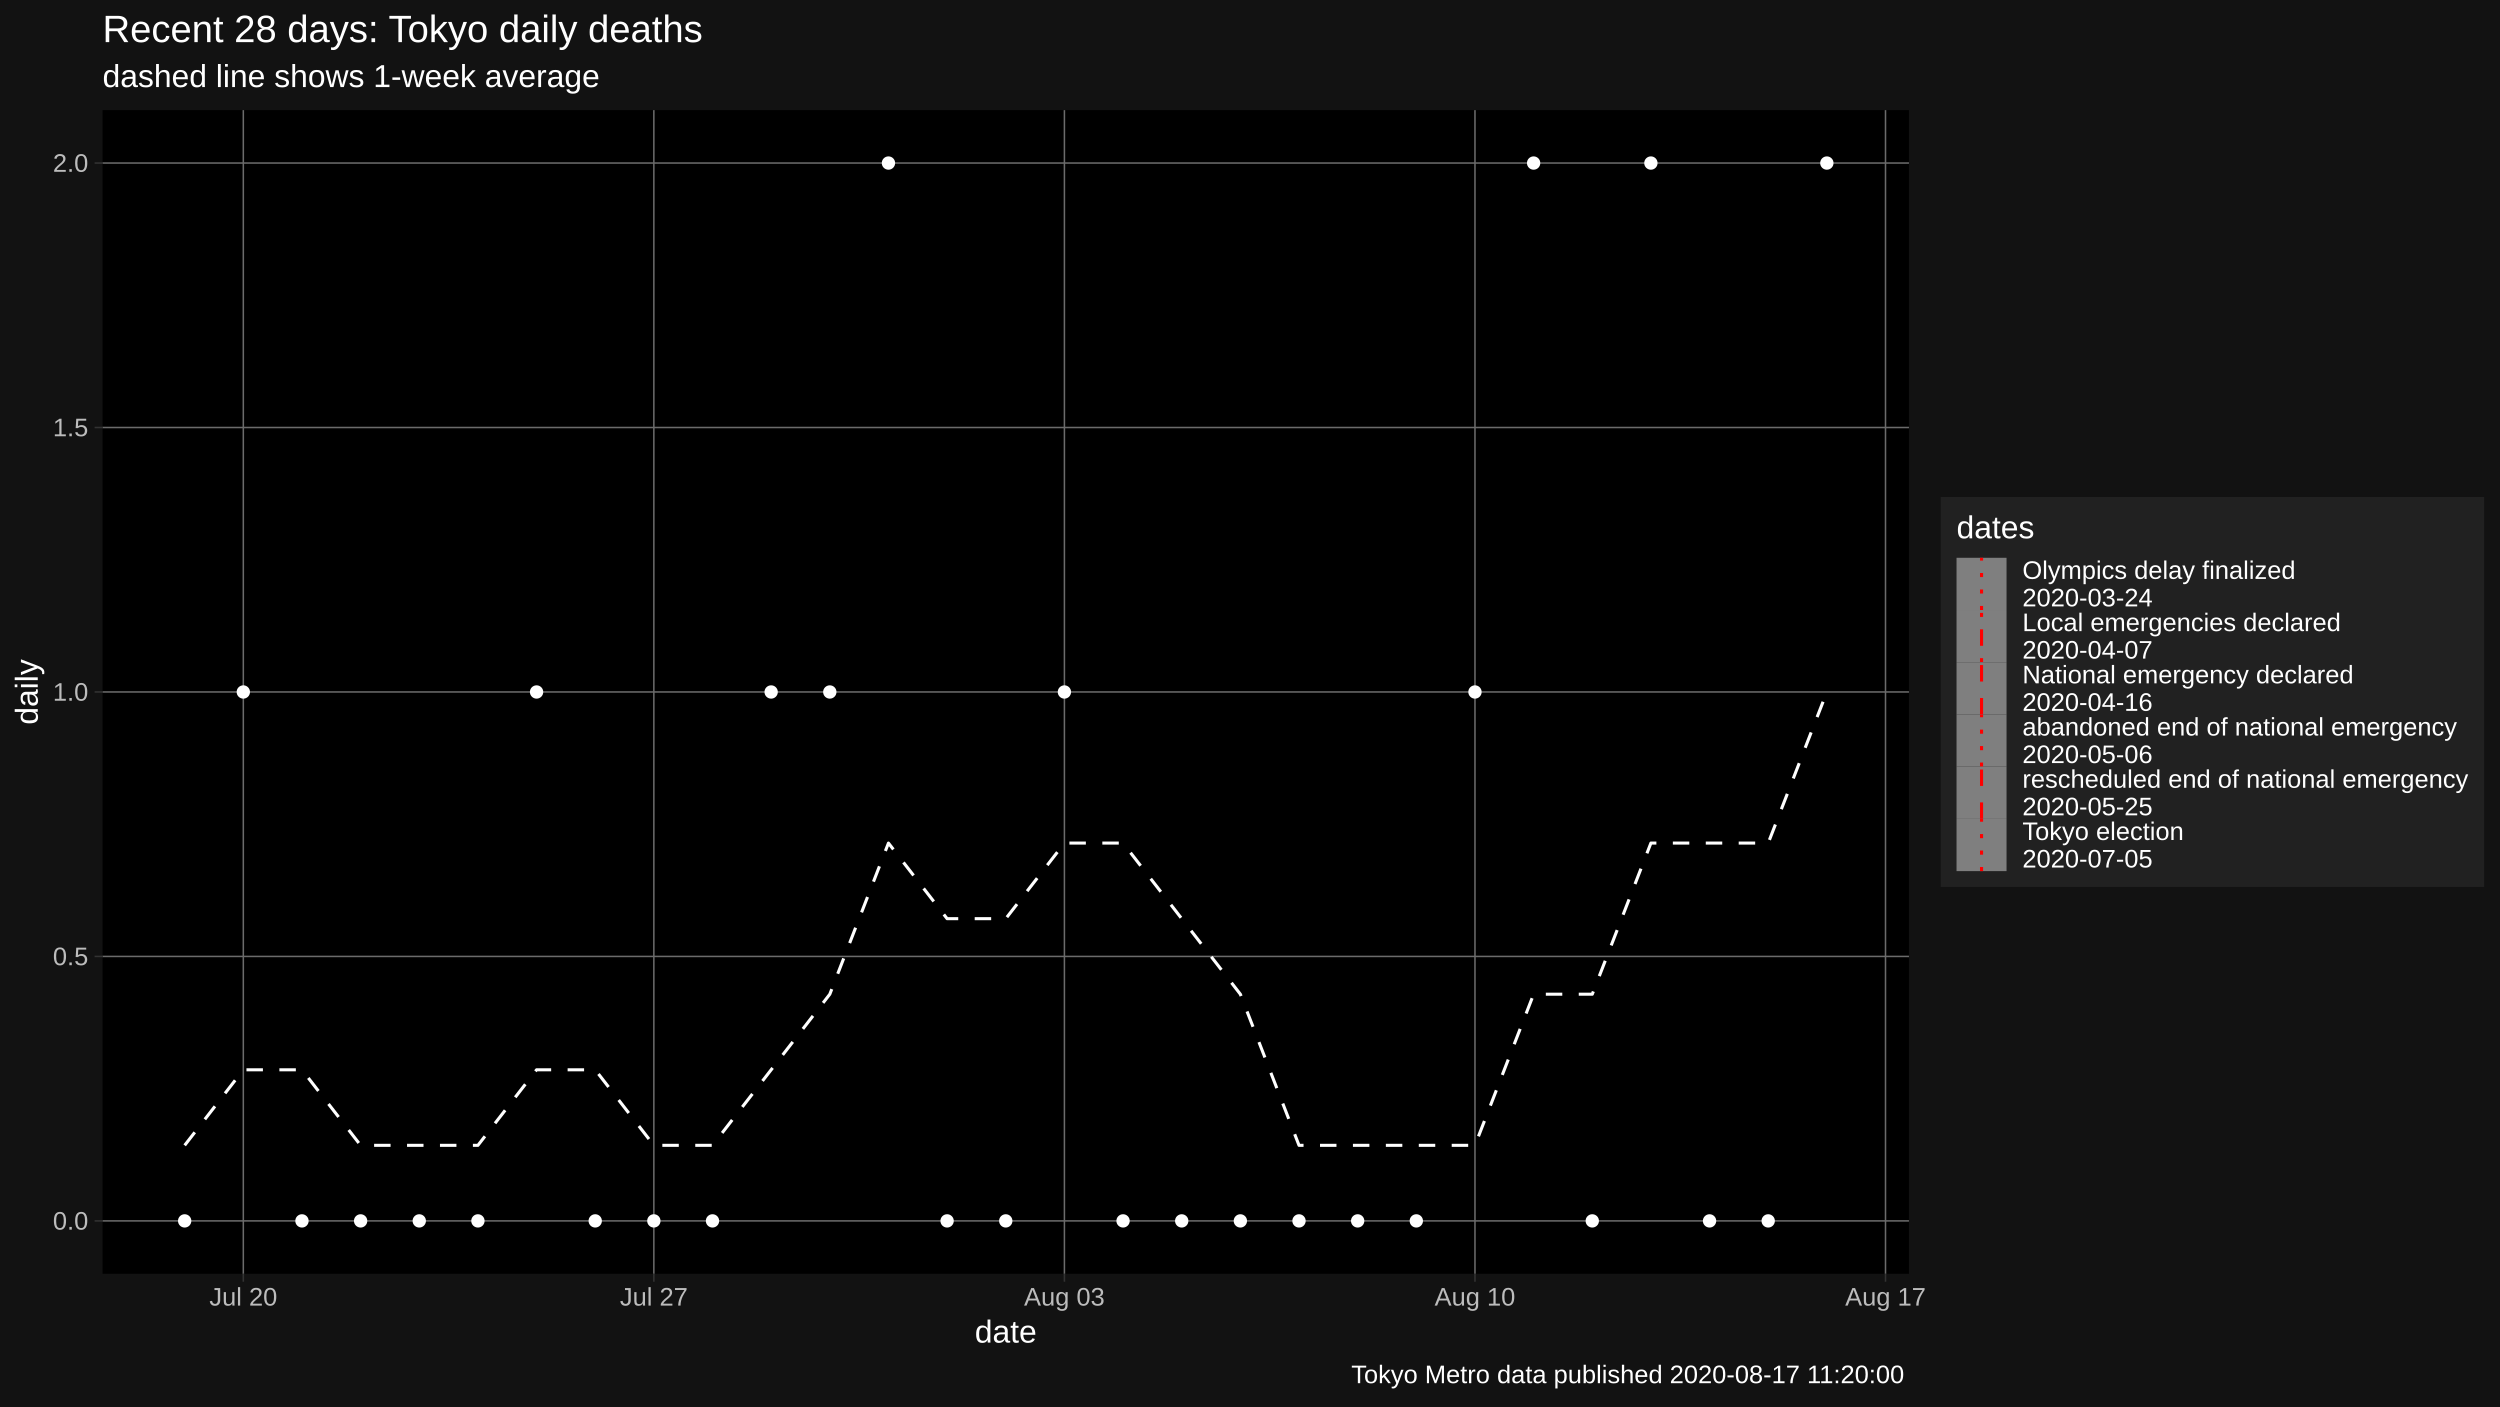
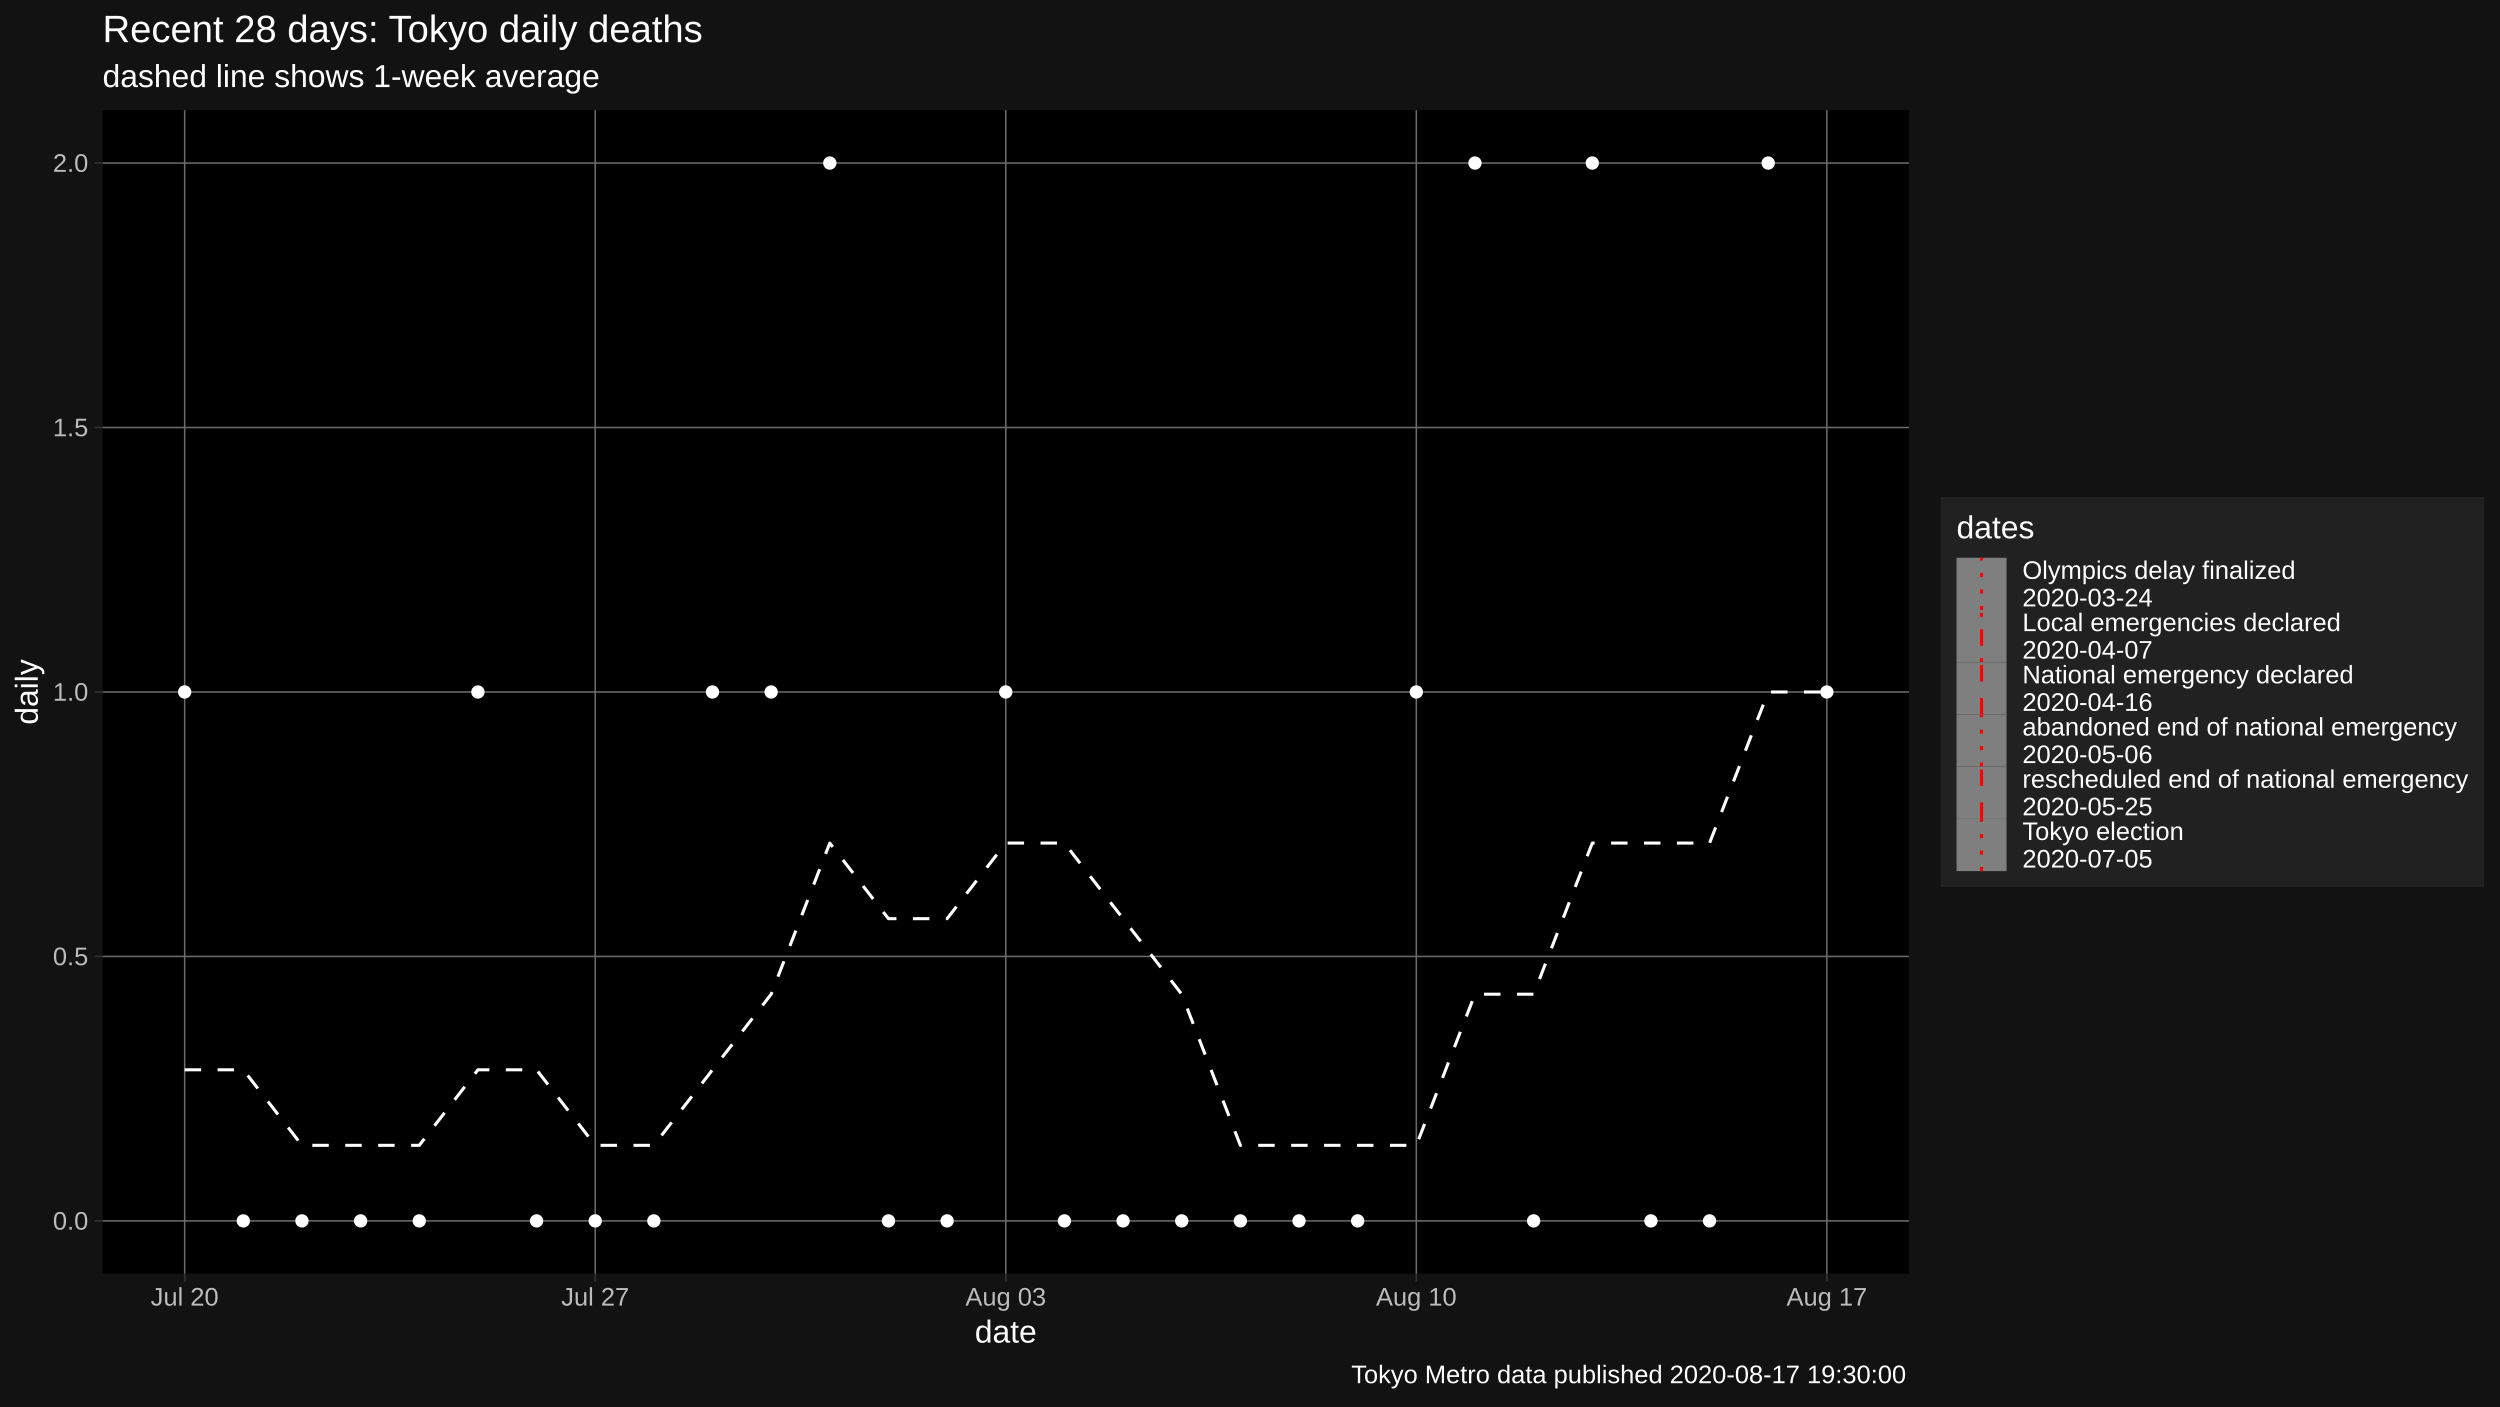
<svg xmlns="http://www.w3.org/2000/svg" viewBox="0 0 864.00 486.00">
  <defs>
    <style type="text/css">
    line, polyline, polygon, path, rect, circle {
      fill: none;
      stroke: #000000;
      stroke-linecap: round;
      stroke-linejoin: round;
      stroke-miterlimit: 10.00;
    }
  </style>
  </defs>
  <rect width="100%" height="100%" style="stroke: none; fill: #FFFFFF;" />
  <rect x="0.00" y="0.00" width="864.00" height="486.00" style="stroke-width: 1.07; stroke: #121212; fill: #121212;" />
  <defs>
    <clipPath id="cpMzUuNDR8NjU5Ljc0fDQ0MC4yMnwzOC4wNw==">
      <rect x="35.44" y="38.07" width="624.30" height="402.15" />
    </clipPath>
  </defs>
  <rect x="35.44" y="38.07" width="624.30" height="402.15" style="stroke-width: 1.07; stroke: none; fill: #000000;" clip-path="url(#cpMzUuNDR8NjU5Ljc0fDQ0MC4yMnwzOC4wNw==)" />
  <polyline points="35.44,421.94 659.74,421.94 " style="stroke-width: 0.53; stroke: #6B6B6B; stroke-linecap: butt;" clip-path="url(#cpMzUuNDR8NjU5Ljc0fDQ0MC4yMnwzOC4wNw==)" />
  <polyline points="35.44,330.54 659.74,330.54 " style="stroke-width: 0.53; stroke: #6B6B6B; stroke-linecap: butt;" clip-path="url(#cpMzUuNDR8NjU5Ljc0fDQ0MC4yMnwzOC4wNw==)" />
  <polyline points="35.44,239.15 659.74,239.15 " style="stroke-width: 0.53; stroke: #6B6B6B; stroke-linecap: butt;" clip-path="url(#cpMzUuNDR8NjU5Ljc0fDQ0MC4yMnwzOC4wNw==)" />
  <polyline points="35.44,147.75 659.74,147.75 " style="stroke-width: 0.53; stroke: #6B6B6B; stroke-linecap: butt;" clip-path="url(#cpMzUuNDR8NjU5Ljc0fDQ0MC4yMnwzOC4wNw==)" />
  <polyline points="35.44,56.35 659.74,56.35 " style="stroke-width: 0.53; stroke: #6B6B6B; stroke-linecap: butt;" clip-path="url(#cpMzUuNDR8NjU5Ljc0fDQ0MC4yMnwzOC4wNw==)" />
-   <polyline points="84.09,440.22 84.09,38.07 " style="stroke-width: 0.53; stroke: #6B6B6B; stroke-linecap: butt;" clip-path="url(#cpMzUuNDR8NjU5Ljc0fDQ0MC4yMnwzOC4wNw==)" />
-   <polyline points="225.97,440.22 225.97,38.07 " style="stroke-width: 0.53; stroke: #6B6B6B; stroke-linecap: butt;" clip-path="url(#cpMzUuNDR8NjU5Ljc0fDQ0MC4yMnwzOC4wNw==)" />
-   <polyline points="367.86,440.22 367.86,38.07 " style="stroke-width: 0.53; stroke: #6B6B6B; stroke-linecap: butt;" clip-path="url(#cpMzUuNDR8NjU5Ljc0fDQ0MC4yMnwzOC4wNw==)" />
-   <polyline points="509.75,440.22 509.75,38.07 " style="stroke-width: 0.53; stroke: #6B6B6B; stroke-linecap: butt;" clip-path="url(#cpMzUuNDR8NjU5Ljc0fDQ0MC4yMnwzOC4wNw==)" />
-   <polyline points="651.63,440.22 651.63,38.07 " style="stroke-width: 0.53; stroke: #6B6B6B; stroke-linecap: butt;" clip-path="url(#cpMzUuNDR8NjU5Ljc0fDQ0MC4yMnwzOC4wNw==)" />
-   <polyline points="63.82,395.83 84.09,369.72 104.36,369.72 124.63,395.83 144.90,395.83 165.17,395.83 185.44,369.72 205.71,369.72 225.97,395.83 246.24,395.83 266.51,369.72 286.78,343.60 307.05,291.37 327.32,317.49 347.59,317.49 367.86,291.37 388.13,291.37 408.40,317.49 428.67,343.60 448.94,395.83 469.21,395.83 489.48,395.83 509.75,395.83 530.02,343.60 550.29,343.60 570.55,291.37 590.82,291.37 611.09,291.37 631.36,239.15 " style="stroke-width: 1.07; stroke: #FFFFFF; stroke-dasharray: 5.69,5.69; stroke-linecap: butt;" clip-path="url(#cpMzUuNDR8NjU5Ljc0fDQ0MC4yMnwzOC4wNw==)" />
-   <circle cx="63.82" cy="421.94" r="1.95" style="stroke-width: 0.71; stroke: #FFFFFF; fill: #FFFFFF;" clip-path="url(#cpMzUuNDR8NjU5Ljc0fDQ0MC4yMnwzOC4wNw==)" />
-   <circle cx="84.09" cy="239.15" r="1.95" style="stroke-width: 0.71; stroke: #FFFFFF; fill: #FFFFFF;" clip-path="url(#cpMzUuNDR8NjU5Ljc0fDQ0MC4yMnwzOC4wNw==)" />
+   <polyline points="63.82,440.22 63.82,38.07 " style="stroke-width: 0.53; stroke: #6B6B6B; stroke-linecap: butt;" clip-path="url(#cpMzUuNDR8NjU5Ljc0fDQ0MC4yMnwzOC4wNw==)" />
+   <polyline points="205.71,440.22 205.71,38.07 " style="stroke-width: 0.53; stroke: #6B6B6B; stroke-linecap: butt;" clip-path="url(#cpMzUuNDR8NjU5Ljc0fDQ0MC4yMnwzOC4wNw==)" />
+   <polyline points="347.59,440.22 347.59,38.07 " style="stroke-width: 0.53; stroke: #6B6B6B; stroke-linecap: butt;" clip-path="url(#cpMzUuNDR8NjU5Ljc0fDQ0MC4yMnwzOC4wNw==)" />
+   <polyline points="489.48,440.22 489.48,38.07 " style="stroke-width: 0.53; stroke: #6B6B6B; stroke-linecap: butt;" clip-path="url(#cpMzUuNDR8NjU5Ljc0fDQ0MC4yMnwzOC4wNw==)" />
+   <polyline points="631.36,440.22 631.36,38.07 " style="stroke-width: 0.53; stroke: #6B6B6B; stroke-linecap: butt;" clip-path="url(#cpMzUuNDR8NjU5Ljc0fDQ0MC4yMnwzOC4wNw==)" />
+   <polyline points="63.82,369.72 84.09,369.72 104.36,395.83 124.63,395.83 144.90,395.83 165.17,369.72 185.44,369.72 205.71,395.83 225.97,395.83 246.24,369.72 266.51,343.60 286.78,291.37 307.05,317.49 327.32,317.49 347.59,291.37 367.86,291.37 388.13,317.49 408.40,343.60 428.67,395.83 448.94,395.83 469.21,395.83 489.48,395.83 509.75,343.60 530.02,343.60 550.29,291.37 570.55,291.37 590.82,291.37 611.09,239.15 631.36,239.15 " style="stroke-width: 1.07; stroke: #FFFFFF; stroke-dasharray: 5.69,5.69; stroke-linecap: butt;" clip-path="url(#cpMzUuNDR8NjU5Ljc0fDQ0MC4yMnwzOC4wNw==)" />
+   <circle cx="63.82" cy="239.15" r="1.95" style="stroke-width: 0.71; stroke: #FFFFFF; fill: #FFFFFF;" clip-path="url(#cpMzUuNDR8NjU5Ljc0fDQ0MC4yMnwzOC4wNw==)" />
+   <circle cx="84.09" cy="421.94" r="1.95" style="stroke-width: 0.71; stroke: #FFFFFF; fill: #FFFFFF;" clip-path="url(#cpMzUuNDR8NjU5Ljc0fDQ0MC4yMnwzOC4wNw==)" />
  <circle cx="104.36" cy="421.94" r="1.95" style="stroke-width: 0.71; stroke: #FFFFFF; fill: #FFFFFF;" clip-path="url(#cpMzUuNDR8NjU5Ljc0fDQ0MC4yMnwzOC4wNw==)" />
  <circle cx="124.63" cy="421.94" r="1.95" style="stroke-width: 0.71; stroke: #FFFFFF; fill: #FFFFFF;" clip-path="url(#cpMzUuNDR8NjU5Ljc0fDQ0MC4yMnwzOC4wNw==)" />
  <circle cx="144.90" cy="421.94" r="1.95" style="stroke-width: 0.71; stroke: #FFFFFF; fill: #FFFFFF;" clip-path="url(#cpMzUuNDR8NjU5Ljc0fDQ0MC4yMnwzOC4wNw==)" />
-   <circle cx="165.17" cy="421.94" r="1.95" style="stroke-width: 0.71; stroke: #FFFFFF; fill: #FFFFFF;" clip-path="url(#cpMzUuNDR8NjU5Ljc0fDQ0MC4yMnwzOC4wNw==)" />
-   <circle cx="185.44" cy="239.15" r="1.95" style="stroke-width: 0.71; stroke: #FFFFFF; fill: #FFFFFF;" clip-path="url(#cpMzUuNDR8NjU5Ljc0fDQ0MC4yMnwzOC4wNw==)" />
+   <circle cx="165.17" cy="239.15" r="1.95" style="stroke-width: 0.71; stroke: #FFFFFF; fill: #FFFFFF;" clip-path="url(#cpMzUuNDR8NjU5Ljc0fDQ0MC4yMnwzOC4wNw==)" />
+   <circle cx="185.44" cy="421.94" r="1.95" style="stroke-width: 0.71; stroke: #FFFFFF; fill: #FFFFFF;" clip-path="url(#cpMzUuNDR8NjU5Ljc0fDQ0MC4yMnwzOC4wNw==)" />
  <circle cx="205.71" cy="421.94" r="1.95" style="stroke-width: 0.71; stroke: #FFFFFF; fill: #FFFFFF;" clip-path="url(#cpMzUuNDR8NjU5Ljc0fDQ0MC4yMnwzOC4wNw==)" />
  <circle cx="225.97" cy="421.94" r="1.95" style="stroke-width: 0.71; stroke: #FFFFFF; fill: #FFFFFF;" clip-path="url(#cpMzUuNDR8NjU5Ljc0fDQ0MC4yMnwzOC4wNw==)" />
-   <circle cx="246.24" cy="421.94" r="1.95" style="stroke-width: 0.71; stroke: #FFFFFF; fill: #FFFFFF;" clip-path="url(#cpMzUuNDR8NjU5Ljc0fDQ0MC4yMnwzOC4wNw==)" />
+   <circle cx="246.24" cy="239.15" r="1.95" style="stroke-width: 0.71; stroke: #FFFFFF; fill: #FFFFFF;" clip-path="url(#cpMzUuNDR8NjU5Ljc0fDQ0MC4yMnwzOC4wNw==)" />
  <circle cx="266.51" cy="239.15" r="1.95" style="stroke-width: 0.71; stroke: #FFFFFF; fill: #FFFFFF;" clip-path="url(#cpMzUuNDR8NjU5Ljc0fDQ0MC4yMnwzOC4wNw==)" />
-   <circle cx="286.78" cy="239.15" r="1.95" style="stroke-width: 0.71; stroke: #FFFFFF; fill: #FFFFFF;" clip-path="url(#cpMzUuNDR8NjU5Ljc0fDQ0MC4yMnwzOC4wNw==)" />
-   <circle cx="307.05" cy="56.35" r="1.95" style="stroke-width: 0.71; stroke: #FFFFFF; fill: #FFFFFF;" clip-path="url(#cpMzUuNDR8NjU5Ljc0fDQ0MC4yMnwzOC4wNw==)" />
+   <circle cx="286.78" cy="56.35" r="1.95" style="stroke-width: 0.71; stroke: #FFFFFF; fill: #FFFFFF;" clip-path="url(#cpMzUuNDR8NjU5Ljc0fDQ0MC4yMnwzOC4wNw==)" />
+   <circle cx="307.05" cy="421.94" r="1.95" style="stroke-width: 0.71; stroke: #FFFFFF; fill: #FFFFFF;" clip-path="url(#cpMzUuNDR8NjU5Ljc0fDQ0MC4yMnwzOC4wNw==)" />
  <circle cx="327.32" cy="421.94" r="1.95" style="stroke-width: 0.71; stroke: #FFFFFF; fill: #FFFFFF;" clip-path="url(#cpMzUuNDR8NjU5Ljc0fDQ0MC4yMnwzOC4wNw==)" />
-   <circle cx="347.59" cy="421.94" r="1.95" style="stroke-width: 0.71; stroke: #FFFFFF; fill: #FFFFFF;" clip-path="url(#cpMzUuNDR8NjU5Ljc0fDQ0MC4yMnwzOC4wNw==)" />
-   <circle cx="367.86" cy="239.15" r="1.95" style="stroke-width: 0.71; stroke: #FFFFFF; fill: #FFFFFF;" clip-path="url(#cpMzUuNDR8NjU5Ljc0fDQ0MC4yMnwzOC4wNw==)" />
+   <circle cx="347.59" cy="239.15" r="1.95" style="stroke-width: 0.71; stroke: #FFFFFF; fill: #FFFFFF;" clip-path="url(#cpMzUuNDR8NjU5Ljc0fDQ0MC4yMnwzOC4wNw==)" />
+   <circle cx="367.86" cy="421.94" r="1.95" style="stroke-width: 0.71; stroke: #FFFFFF; fill: #FFFFFF;" clip-path="url(#cpMzUuNDR8NjU5Ljc0fDQ0MC4yMnwzOC4wNw==)" />
  <circle cx="388.13" cy="421.94" r="1.95" style="stroke-width: 0.71; stroke: #FFFFFF; fill: #FFFFFF;" clip-path="url(#cpMzUuNDR8NjU5Ljc0fDQ0MC4yMnwzOC4wNw==)" />
  <circle cx="408.40" cy="421.94" r="1.95" style="stroke-width: 0.71; stroke: #FFFFFF; fill: #FFFFFF;" clip-path="url(#cpMzUuNDR8NjU5Ljc0fDQ0MC4yMnwzOC4wNw==)" />
  <circle cx="428.67" cy="421.94" r="1.95" style="stroke-width: 0.71; stroke: #FFFFFF; fill: #FFFFFF;" clip-path="url(#cpMzUuNDR8NjU5Ljc0fDQ0MC4yMnwzOC4wNw==)" />
  <circle cx="448.94" cy="421.94" r="1.95" style="stroke-width: 0.71; stroke: #FFFFFF; fill: #FFFFFF;" clip-path="url(#cpMzUuNDR8NjU5Ljc0fDQ0MC4yMnwzOC4wNw==)" />
  <circle cx="469.21" cy="421.94" r="1.95" style="stroke-width: 0.71; stroke: #FFFFFF; fill: #FFFFFF;" clip-path="url(#cpMzUuNDR8NjU5Ljc0fDQ0MC4yMnwzOC4wNw==)" />
-   <circle cx="489.48" cy="421.94" r="1.95" style="stroke-width: 0.71; stroke: #FFFFFF; fill: #FFFFFF;" clip-path="url(#cpMzUuNDR8NjU5Ljc0fDQ0MC4yMnwzOC4wNw==)" />
-   <circle cx="509.75" cy="239.15" r="1.95" style="stroke-width: 0.71; stroke: #FFFFFF; fill: #FFFFFF;" clip-path="url(#cpMzUuNDR8NjU5Ljc0fDQ0MC4yMnwzOC4wNw==)" />
-   <circle cx="530.02" cy="56.35" r="1.95" style="stroke-width: 0.71; stroke: #FFFFFF; fill: #FFFFFF;" clip-path="url(#cpMzUuNDR8NjU5Ljc0fDQ0MC4yMnwzOC4wNw==)" />
-   <circle cx="550.29" cy="421.94" r="1.95" style="stroke-width: 0.71; stroke: #FFFFFF; fill: #FFFFFF;" clip-path="url(#cpMzUuNDR8NjU5Ljc0fDQ0MC4yMnwzOC4wNw==)" />
-   <circle cx="570.55" cy="56.35" r="1.95" style="stroke-width: 0.71; stroke: #FFFFFF; fill: #FFFFFF;" clip-path="url(#cpMzUuNDR8NjU5Ljc0fDQ0MC4yMnwzOC4wNw==)" />
+   <circle cx="489.48" cy="239.15" r="1.95" style="stroke-width: 0.71; stroke: #FFFFFF; fill: #FFFFFF;" clip-path="url(#cpMzUuNDR8NjU5Ljc0fDQ0MC4yMnwzOC4wNw==)" />
+   <circle cx="509.75" cy="56.35" r="1.95" style="stroke-width: 0.71; stroke: #FFFFFF; fill: #FFFFFF;" clip-path="url(#cpMzUuNDR8NjU5Ljc0fDQ0MC4yMnwzOC4wNw==)" />
+   <circle cx="530.02" cy="421.94" r="1.95" style="stroke-width: 0.71; stroke: #FFFFFF; fill: #FFFFFF;" clip-path="url(#cpMzUuNDR8NjU5Ljc0fDQ0MC4yMnwzOC4wNw==)" />
+   <circle cx="550.29" cy="56.35" r="1.95" style="stroke-width: 0.71; stroke: #FFFFFF; fill: #FFFFFF;" clip-path="url(#cpMzUuNDR8NjU5Ljc0fDQ0MC4yMnwzOC4wNw==)" />
+   <circle cx="570.55" cy="421.94" r="1.95" style="stroke-width: 0.71; stroke: #FFFFFF; fill: #FFFFFF;" clip-path="url(#cpMzUuNDR8NjU5Ljc0fDQ0MC4yMnwzOC4wNw==)" />
  <circle cx="590.82" cy="421.94" r="1.95" style="stroke-width: 0.71; stroke: #FFFFFF; fill: #FFFFFF;" clip-path="url(#cpMzUuNDR8NjU5Ljc0fDQ0MC4yMnwzOC4wNw==)" />
-   <circle cx="611.09" cy="421.94" r="1.95" style="stroke-width: 0.71; stroke: #FFFFFF; fill: #FFFFFF;" clip-path="url(#cpMzUuNDR8NjU5Ljc0fDQ0MC4yMnwzOC4wNw==)" />
-   <circle cx="631.36" cy="56.35" r="1.95" style="stroke-width: 0.71; stroke: #FFFFFF; fill: #FFFFFF;" clip-path="url(#cpMzUuNDR8NjU5Ljc0fDQ0MC4yMnwzOC4wNw==)" />
+   <circle cx="611.09" cy="56.35" r="1.95" style="stroke-width: 0.71; stroke: #FFFFFF; fill: #FFFFFF;" clip-path="url(#cpMzUuNDR8NjU5Ljc0fDQ0MC4yMnwzOC4wNw==)" />
+   <circle cx="631.36" cy="239.15" r="1.95" style="stroke-width: 0.71; stroke: #FFFFFF; fill: #FFFFFF;" clip-path="url(#cpMzUuNDR8NjU5Ljc0fDQ0MC4yMnwzOC4wNw==)" />
  <defs>
    <clipPath id="cpMC4wMHw4NjQuMDB8NDg2LjAwfDAuMDA=">
      <rect x="0.00" y="0.00" width="864.00" height="486.00" />
    </clipPath>
  </defs>
  <g clip-path="url(#cpMC4wMHw4NjQuMDB8NDg2LjAwfDAuMDA=)">
    <text x="18.28" y="424.97" style="font-size: 8.80px; fill: #BCBCBC; font-family: Liberation Sans;" textLength="12.23px" lengthAdjust="spacingAndGlyphs">0.0</text>
  </g>
  <g clip-path="url(#cpMC4wMHw4NjQuMDB8NDg2LjAwfDAuMDA=)">
    <text x="18.28" y="333.57" style="font-size: 8.80px; fill: #BCBCBC; font-family: Liberation Sans;" textLength="12.23px" lengthAdjust="spacingAndGlyphs">0.5</text>
  </g>
  <g clip-path="url(#cpMC4wMHw4NjQuMDB8NDg2LjAwfDAuMDA=)">
    <text x="18.28" y="242.17" style="font-size: 8.80px; fill: #BCBCBC; font-family: Liberation Sans;" textLength="12.23px" lengthAdjust="spacingAndGlyphs">1.0</text>
  </g>
  <g clip-path="url(#cpMC4wMHw4NjQuMDB8NDg2LjAwfDAuMDA=)">
    <text x="18.28" y="150.77" style="font-size: 8.80px; fill: #BCBCBC; font-family: Liberation Sans;" textLength="12.23px" lengthAdjust="spacingAndGlyphs">1.5</text>
  </g>
  <g clip-path="url(#cpMC4wMHw4NjQuMDB8NDg2LjAwfDAuMDA=)">
    <text x="18.28" y="59.38" style="font-size: 8.80px; fill: #BCBCBC; font-family: Liberation Sans;" textLength="12.23px" lengthAdjust="spacingAndGlyphs">2.0</text>
  </g>
  <polyline points="32.70,421.94 35.44,421.94 " style="stroke-width: 0.53; stroke: #333333; stroke-linecap: butt;" clip-path="url(#cpMC4wMHw4NjQuMDB8NDg2LjAwfDAuMDA=)" />
  <polyline points="32.70,330.54 35.44,330.54 " style="stroke-width: 0.53; stroke: #333333; stroke-linecap: butt;" clip-path="url(#cpMC4wMHw4NjQuMDB8NDg2LjAwfDAuMDA=)" />
  <polyline points="32.70,239.15 35.44,239.15 " style="stroke-width: 0.53; stroke: #333333; stroke-linecap: butt;" clip-path="url(#cpMC4wMHw4NjQuMDB8NDg2LjAwfDAuMDA=)" />
  <polyline points="32.70,147.75 35.44,147.75 " style="stroke-width: 0.53; stroke: #333333; stroke-linecap: butt;" clip-path="url(#cpMC4wMHw4NjQuMDB8NDg2LjAwfDAuMDA=)" />
  <polyline points="32.70,56.35 35.44,56.35 " style="stroke-width: 0.53; stroke: #333333; stroke-linecap: butt;" clip-path="url(#cpMC4wMHw4NjQuMDB8NDg2LjAwfDAuMDA=)" />
-   <polyline points="84.09,442.96 84.09,440.22 " style="stroke-width: 0.53; stroke: #333333; stroke-linecap: butt;" clip-path="url(#cpMC4wMHw4NjQuMDB8NDg2LjAwfDAuMDA=)" />
-   <polyline points="225.97,442.96 225.97,440.22 " style="stroke-width: 0.53; stroke: #333333; stroke-linecap: butt;" clip-path="url(#cpMC4wMHw4NjQuMDB8NDg2LjAwfDAuMDA=)" />
-   <polyline points="367.86,442.96 367.86,440.22 " style="stroke-width: 0.53; stroke: #333333; stroke-linecap: butt;" clip-path="url(#cpMC4wMHw4NjQuMDB8NDg2LjAwfDAuMDA=)" />
-   <polyline points="509.75,442.96 509.75,440.22 " style="stroke-width: 0.53; stroke: #333333; stroke-linecap: butt;" clip-path="url(#cpMC4wMHw4NjQuMDB8NDg2LjAwfDAuMDA=)" />
-   <polyline points="651.63,442.96 651.63,440.22 " style="stroke-width: 0.53; stroke: #333333; stroke-linecap: butt;" clip-path="url(#cpMC4wMHw4NjQuMDB8NDg2LjAwfDAuMDA=)" />
+   <polyline points="63.82,442.96 63.82,440.22 " style="stroke-width: 0.53; stroke: #333333; stroke-linecap: butt;" clip-path="url(#cpMC4wMHw4NjQuMDB8NDg2LjAwfDAuMDA=)" />
+   <polyline points="205.71,442.96 205.71,440.22 " style="stroke-width: 0.53; stroke: #333333; stroke-linecap: butt;" clip-path="url(#cpMC4wMHw4NjQuMDB8NDg2LjAwfDAuMDA=)" />
+   <polyline points="347.59,442.96 347.59,440.22 " style="stroke-width: 0.53; stroke: #333333; stroke-linecap: butt;" clip-path="url(#cpMC4wMHw4NjQuMDB8NDg2LjAwfDAuMDA=)" />
+   <polyline points="489.48,442.96 489.48,440.22 " style="stroke-width: 0.53; stroke: #333333; stroke-linecap: butt;" clip-path="url(#cpMC4wMHw4NjQuMDB8NDg2LjAwfDAuMDA=)" />
+   <polyline points="631.36,442.96 631.36,440.22 " style="stroke-width: 0.53; stroke: #333333; stroke-linecap: butt;" clip-path="url(#cpMC4wMHw4NjQuMDB8NDg2LjAwfDAuMDA=)" />
  <g clip-path="url(#cpMC4wMHw4NjQuMDB8NDg2LjAwfDAuMDA=)">
-     <text x="72.35" y="451.21" style="font-size: 8.80px; fill: #BCBCBC; font-family: Liberation Sans;" textLength="23.48px" lengthAdjust="spacingAndGlyphs">Jul 20</text>
+     <text x="52.08" y="451.21" style="font-size: 8.80px; fill: #BCBCBC; font-family: Liberation Sans;" textLength="23.48px" lengthAdjust="spacingAndGlyphs">Jul 20</text>
  </g>
  <g clip-path="url(#cpMC4wMHw4NjQuMDB8NDg2LjAwfDAuMDA=)">
-     <text x="214.23" y="451.21" style="font-size: 8.80px; fill: #BCBCBC; font-family: Liberation Sans;" textLength="23.48px" lengthAdjust="spacingAndGlyphs">Jul 27</text>
+     <text x="193.96" y="451.21" style="font-size: 8.80px; fill: #BCBCBC; font-family: Liberation Sans;" textLength="23.48px" lengthAdjust="spacingAndGlyphs">Jul 27</text>
  </g>
  <g clip-path="url(#cpMC4wMHw4NjQuMDB8NDg2LjAwfDAuMDA=)">
-     <text x="353.91" y="451.21" style="font-size: 8.80px; fill: #BCBCBC; font-family: Liberation Sans;" textLength="27.89px" lengthAdjust="spacingAndGlyphs">Aug 03</text>
+     <text x="333.65" y="451.21" style="font-size: 8.80px; fill: #BCBCBC; font-family: Liberation Sans;" textLength="27.89px" lengthAdjust="spacingAndGlyphs">Aug 03</text>
  </g>
  <g clip-path="url(#cpMC4wMHw4NjQuMDB8NDg2LjAwfDAuMDA=)">
-     <text x="495.80" y="451.21" style="font-size: 8.80px; fill: #BCBCBC; font-family: Liberation Sans;" textLength="27.89px" lengthAdjust="spacingAndGlyphs">Aug 10</text>
+     <text x="475.53" y="451.21" style="font-size: 8.80px; fill: #BCBCBC; font-family: Liberation Sans;" textLength="27.89px" lengthAdjust="spacingAndGlyphs">Aug 10</text>
  </g>
  <g clip-path="url(#cpMC4wMHw4NjQuMDB8NDg2LjAwfDAuMDA=)">
-     <text x="637.69" y="451.21" style="font-size: 8.80px; fill: #BCBCBC; font-family: Liberation Sans;" textLength="27.89px" lengthAdjust="spacingAndGlyphs">Aug 17</text>
+     <text x="617.42" y="451.21" style="font-size: 8.80px; fill: #BCBCBC; font-family: Liberation Sans;" textLength="27.89px" lengthAdjust="spacingAndGlyphs">Aug 17</text>
  </g>
  <g clip-path="url(#cpMC4wMHw4NjQuMDB8NDg2LjAwfDAuMDA=)">
    <text x="336.89" y="464.01" style="font-size: 11.00px; fill: #FFFFFF; font-family: Liberation Sans;" textLength="21.41px" lengthAdjust="spacingAndGlyphs">date</text>
  </g>
  <g clip-path="url(#cpMC4wMHw4NjQuMDB8NDg2LjAwfDAuMDA=)">
    <text transform="translate(13.05,250.46) rotate(-90)" style="font-size: 11.00px; fill: #FFFFFF; font-family: Liberation Sans;" textLength="22.62px" lengthAdjust="spacingAndGlyphs">daily</text>
  </g>
  <rect x="670.70" y="171.75" width="187.82" height="134.79" style="stroke-width: 1.07; stroke: none; fill: #212121;" clip-path="url(#cpMC4wMHw4NjQuMDB8NDg2LjAwfDAuMDA=)" />
  <g clip-path="url(#cpMC4wMHw4NjQuMDB8NDg2LjAwfDAuMDA=)">
    <text x="676.18" y="186.04" style="font-size: 11.00px; fill: #FFFFFF; font-family: Liberation Sans;" textLength="26.91px" lengthAdjust="spacingAndGlyphs">dates</text>
  </g>
  <rect x="676.18" y="192.77" width="17.28" height="18.05" style="stroke-width: 1.07; stroke: none; fill: #7F7F7F;" clip-path="url(#cpMC4wMHw4NjQuMDB8NDg2LjAwfDAuMDA=)" />
  <line x1="684.82" y1="210.82" x2="684.82" y2="192.77" style="stroke-width: 1.07; stroke: #FF0000; stroke-dasharray: 1.42,4.27; stroke-linecap: butt;" clip-path="url(#cpMC4wMHw4NjQuMDB8NDg2LjAwfDAuMDA=)" />
  <rect x="676.18" y="210.82" width="17.28" height="18.05" style="stroke-width: 1.07; stroke: none; fill: #7F7F7F;" clip-path="url(#cpMC4wMHw4NjQuMDB8NDg2LjAwfDAuMDA=)" />
  <line x1="684.82" y1="228.87" x2="684.82" y2="210.82" style="stroke-width: 1.07; stroke: #FF0000; stroke-dasharray: 1.42,4.27,5.69,4.27; stroke-linecap: butt;" clip-path="url(#cpMC4wMHw4NjQuMDB8NDg2LjAwfDAuMDA=)" />
  <rect x="676.18" y="228.87" width="17.28" height="18.05" style="stroke-width: 1.07; stroke: none; fill: #7F7F7F;" clip-path="url(#cpMC4wMHw4NjQuMDB8NDg2LjAwfDAuMDA=)" />
  <line x1="684.82" y1="246.91" x2="684.82" y2="228.87" style="stroke-width: 1.07; stroke: #FF0000; stroke-dasharray: 5.69,5.69; stroke-linecap: butt;" clip-path="url(#cpMC4wMHw4NjQuMDB8NDg2LjAwfDAuMDA=)" />
  <rect x="676.18" y="246.91" width="17.28" height="18.05" style="stroke-width: 1.07; stroke: none; fill: #7F7F7F;" clip-path="url(#cpMC4wMHw4NjQuMDB8NDg2LjAwfDAuMDA=)" />
  <line x1="684.82" y1="264.96" x2="684.82" y2="246.91" style="stroke-width: 1.07; stroke: #FF0000; stroke-dasharray: 1.42,4.27; stroke-linecap: butt;" clip-path="url(#cpMC4wMHw4NjQuMDB8NDg2LjAwfDAuMDA=)" />
  <rect x="676.18" y="264.96" width="17.28" height="18.05" style="stroke-width: 1.07; stroke: none; fill: #7F7F7F;" clip-path="url(#cpMC4wMHw4NjQuMDB8NDg2LjAwfDAuMDA=)" />
  <line x1="684.82" y1="283.01" x2="684.82" y2="264.96" style="stroke-width: 1.07; stroke: #FF0000; stroke-dasharray: 5.69,5.69; stroke-linecap: butt;" clip-path="url(#cpMC4wMHw4NjQuMDB8NDg2LjAwfDAuMDA=)" />
  <rect x="676.18" y="283.01" width="17.28" height="18.05" style="stroke-width: 1.07; stroke: none; fill: #7F7F7F;" clip-path="url(#cpMC4wMHw4NjQuMDB8NDg2LjAwfDAuMDA=)" />
  <line x1="684.82" y1="301.06" x2="684.82" y2="283.01" style="stroke-width: 1.07; stroke: #FF0000; stroke-dasharray: 1.42,4.27; stroke-linecap: butt;" clip-path="url(#cpMC4wMHw4NjQuMDB8NDg2LjAwfDAuMDA=)" />
  <g clip-path="url(#cpMC4wMHw4NjQuMDB8NDg2LjAwfDAuMDA=)">
    <text x="698.94" y="200.07" style="font-size: 8.80px; fill: #FFFFFF; font-family: Liberation Sans;" textLength="94.39px" lengthAdjust="spacingAndGlyphs">Olympics delay finalized</text>
  </g>
  <g clip-path="url(#cpMC4wMHw4NjQuMDB8NDg2LjAwfDAuMDA=)">
    <text x="698.94" y="209.57" style="font-size: 8.80px; fill: #FFFFFF; font-family: Liberation Sans;" textLength="45.01px" lengthAdjust="spacingAndGlyphs">2020-03-24</text>
  </g>
  <g clip-path="url(#cpMC4wMHw4NjQuMDB8NDg2LjAwfDAuMDA=)">
    <text x="698.94" y="218.12" style="font-size: 8.80px; fill: #FFFFFF; font-family: Liberation Sans;" textLength="110.06px" lengthAdjust="spacingAndGlyphs">Local emergencies declared</text>
  </g>
  <g clip-path="url(#cpMC4wMHw4NjQuMDB8NDg2LjAwfDAuMDA=)">
    <text x="698.94" y="227.62" style="font-size: 8.80px; fill: #FFFFFF; font-family: Liberation Sans;" textLength="45.01px" lengthAdjust="spacingAndGlyphs">2020-04-07</text>
  </g>
  <g clip-path="url(#cpMC4wMHw4NjQuMDB8NDg2LjAwfDAuMDA=)">
    <text x="698.94" y="236.17" style="font-size: 8.80px; fill: #FFFFFF; font-family: Liberation Sans;" textLength="114.46px" lengthAdjust="spacingAndGlyphs">National emergency declared</text>
  </g>
  <g clip-path="url(#cpMC4wMHw4NjQuMDB8NDg2LjAwfDAuMDA=)">
    <text x="698.94" y="245.67" style="font-size: 8.80px; fill: #FFFFFF; font-family: Liberation Sans;" textLength="45.01px" lengthAdjust="spacingAndGlyphs">2020-04-16</text>
  </g>
  <g clip-path="url(#cpMC4wMHw4NjQuMDB8NDg2LjAwfDAuMDA=)">
    <text x="698.94" y="254.21" style="font-size: 8.80px; fill: #FFFFFF; font-family: Liberation Sans;" textLength="150.21px" lengthAdjust="spacingAndGlyphs">abandoned end of national emergency</text>
  </g>
  <g clip-path="url(#cpMC4wMHw4NjQuMDB8NDg2LjAwfDAuMDA=)">
    <text x="698.94" y="263.72" style="font-size: 8.80px; fill: #FFFFFF; font-family: Liberation Sans;" textLength="45.01px" lengthAdjust="spacingAndGlyphs">2020-05-06</text>
  </g>
  <g clip-path="url(#cpMC4wMHw4NjQuMDB8NDg2LjAwfDAuMDA=)">
    <text x="698.94" y="272.26" style="font-size: 8.80px; fill: #FFFFFF; font-family: Liberation Sans;" textLength="154.10px" lengthAdjust="spacingAndGlyphs">rescheduled end of national emergency</text>
  </g>
  <g clip-path="url(#cpMC4wMHw4NjQuMDB8NDg2LjAwfDAuMDA=)">
    <text x="698.94" y="281.77" style="font-size: 8.80px; fill: #FFFFFF; font-family: Liberation Sans;" textLength="45.01px" lengthAdjust="spacingAndGlyphs">2020-05-25</text>
  </g>
  <g clip-path="url(#cpMC4wMHw4NjQuMDB8NDg2LjAwfDAuMDA=)">
    <text x="698.94" y="290.31" style="font-size: 8.80px; fill: #FFFFFF; font-family: Liberation Sans;" textLength="56.74px" lengthAdjust="spacingAndGlyphs">Tokyo election</text>
  </g>
  <g clip-path="url(#cpMC4wMHw4NjQuMDB8NDg2LjAwfDAuMDA=)">
    <text x="698.94" y="299.81" style="font-size: 8.80px; fill: #FFFFFF; font-family: Liberation Sans;" textLength="45.01px" lengthAdjust="spacingAndGlyphs">2020-07-05</text>
  </g>
  <g clip-path="url(#cpMC4wMHw4NjQuMDB8NDg2LjAwfDAuMDA=)">
    <text x="35.44" y="30.10" style="font-size: 11.00px; fill: #FFFFFF; font-family: Liberation Sans;" textLength="171.83px" lengthAdjust="spacingAndGlyphs">dashed line shows 1-week average</text>
  </g>
  <g clip-path="url(#cpMC4wMHw4NjQuMDB8NDg2LjAwfDAuMDA=)">
    <text x="35.44" y="14.56" style="font-size: 13.20px; fill: #FFFFFF; font-family: Liberation Sans;" textLength="209.12px" lengthAdjust="spacingAndGlyphs">Recent 28 days: Tokyo daily deaths</text>
  </g>
  <g clip-path="url(#cpMC4wMHw4NjQuMDB8NDg2LjAwfDAuMDA=)">
-     <text x="466.99" y="478.03" style="font-size: 8.80px; fill: #FFFFFF; font-family: Liberation Sans;" textLength="192.75px" lengthAdjust="spacingAndGlyphs">Tokyo Metro data published 2020-08-17 11:20:00</text>
+     <text x="466.99" y="478.03" style="font-size: 8.80px; fill: #FFFFFF; font-family: Liberation Sans;" textLength="192.75px" lengthAdjust="spacingAndGlyphs">Tokyo Metro data published 2020-08-17 19:30:00</text>
  </g>
</svg>
